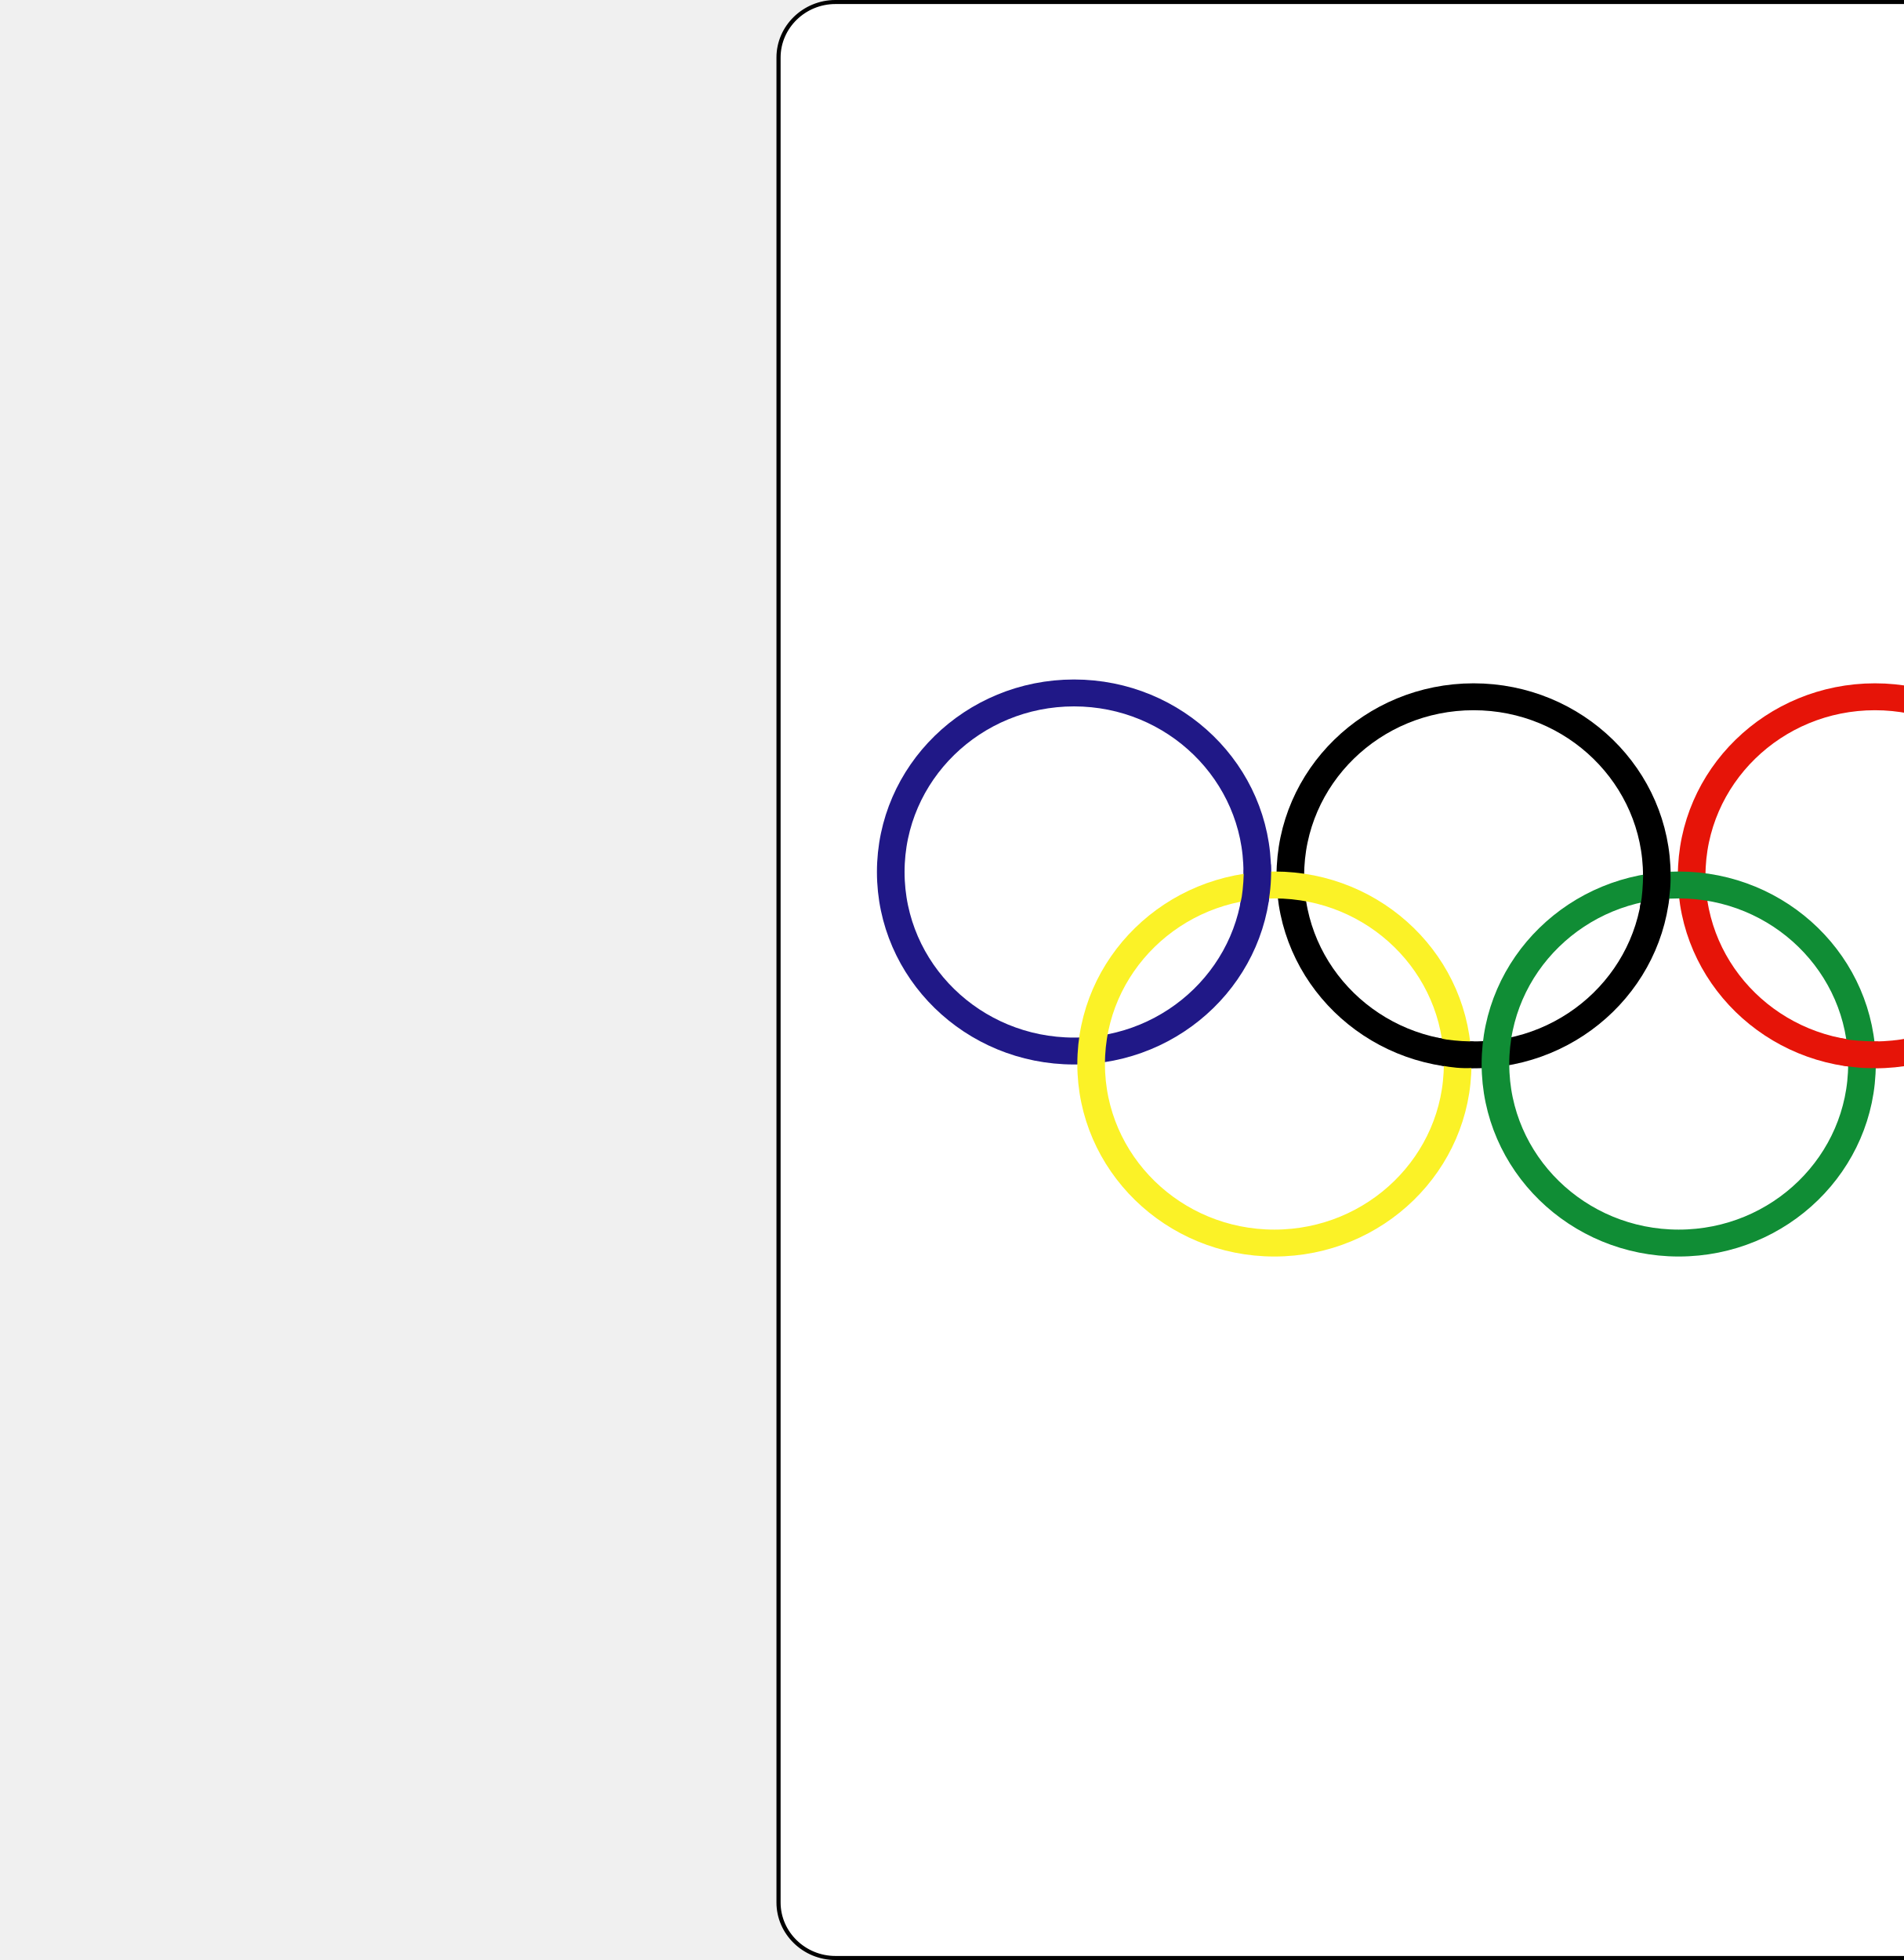
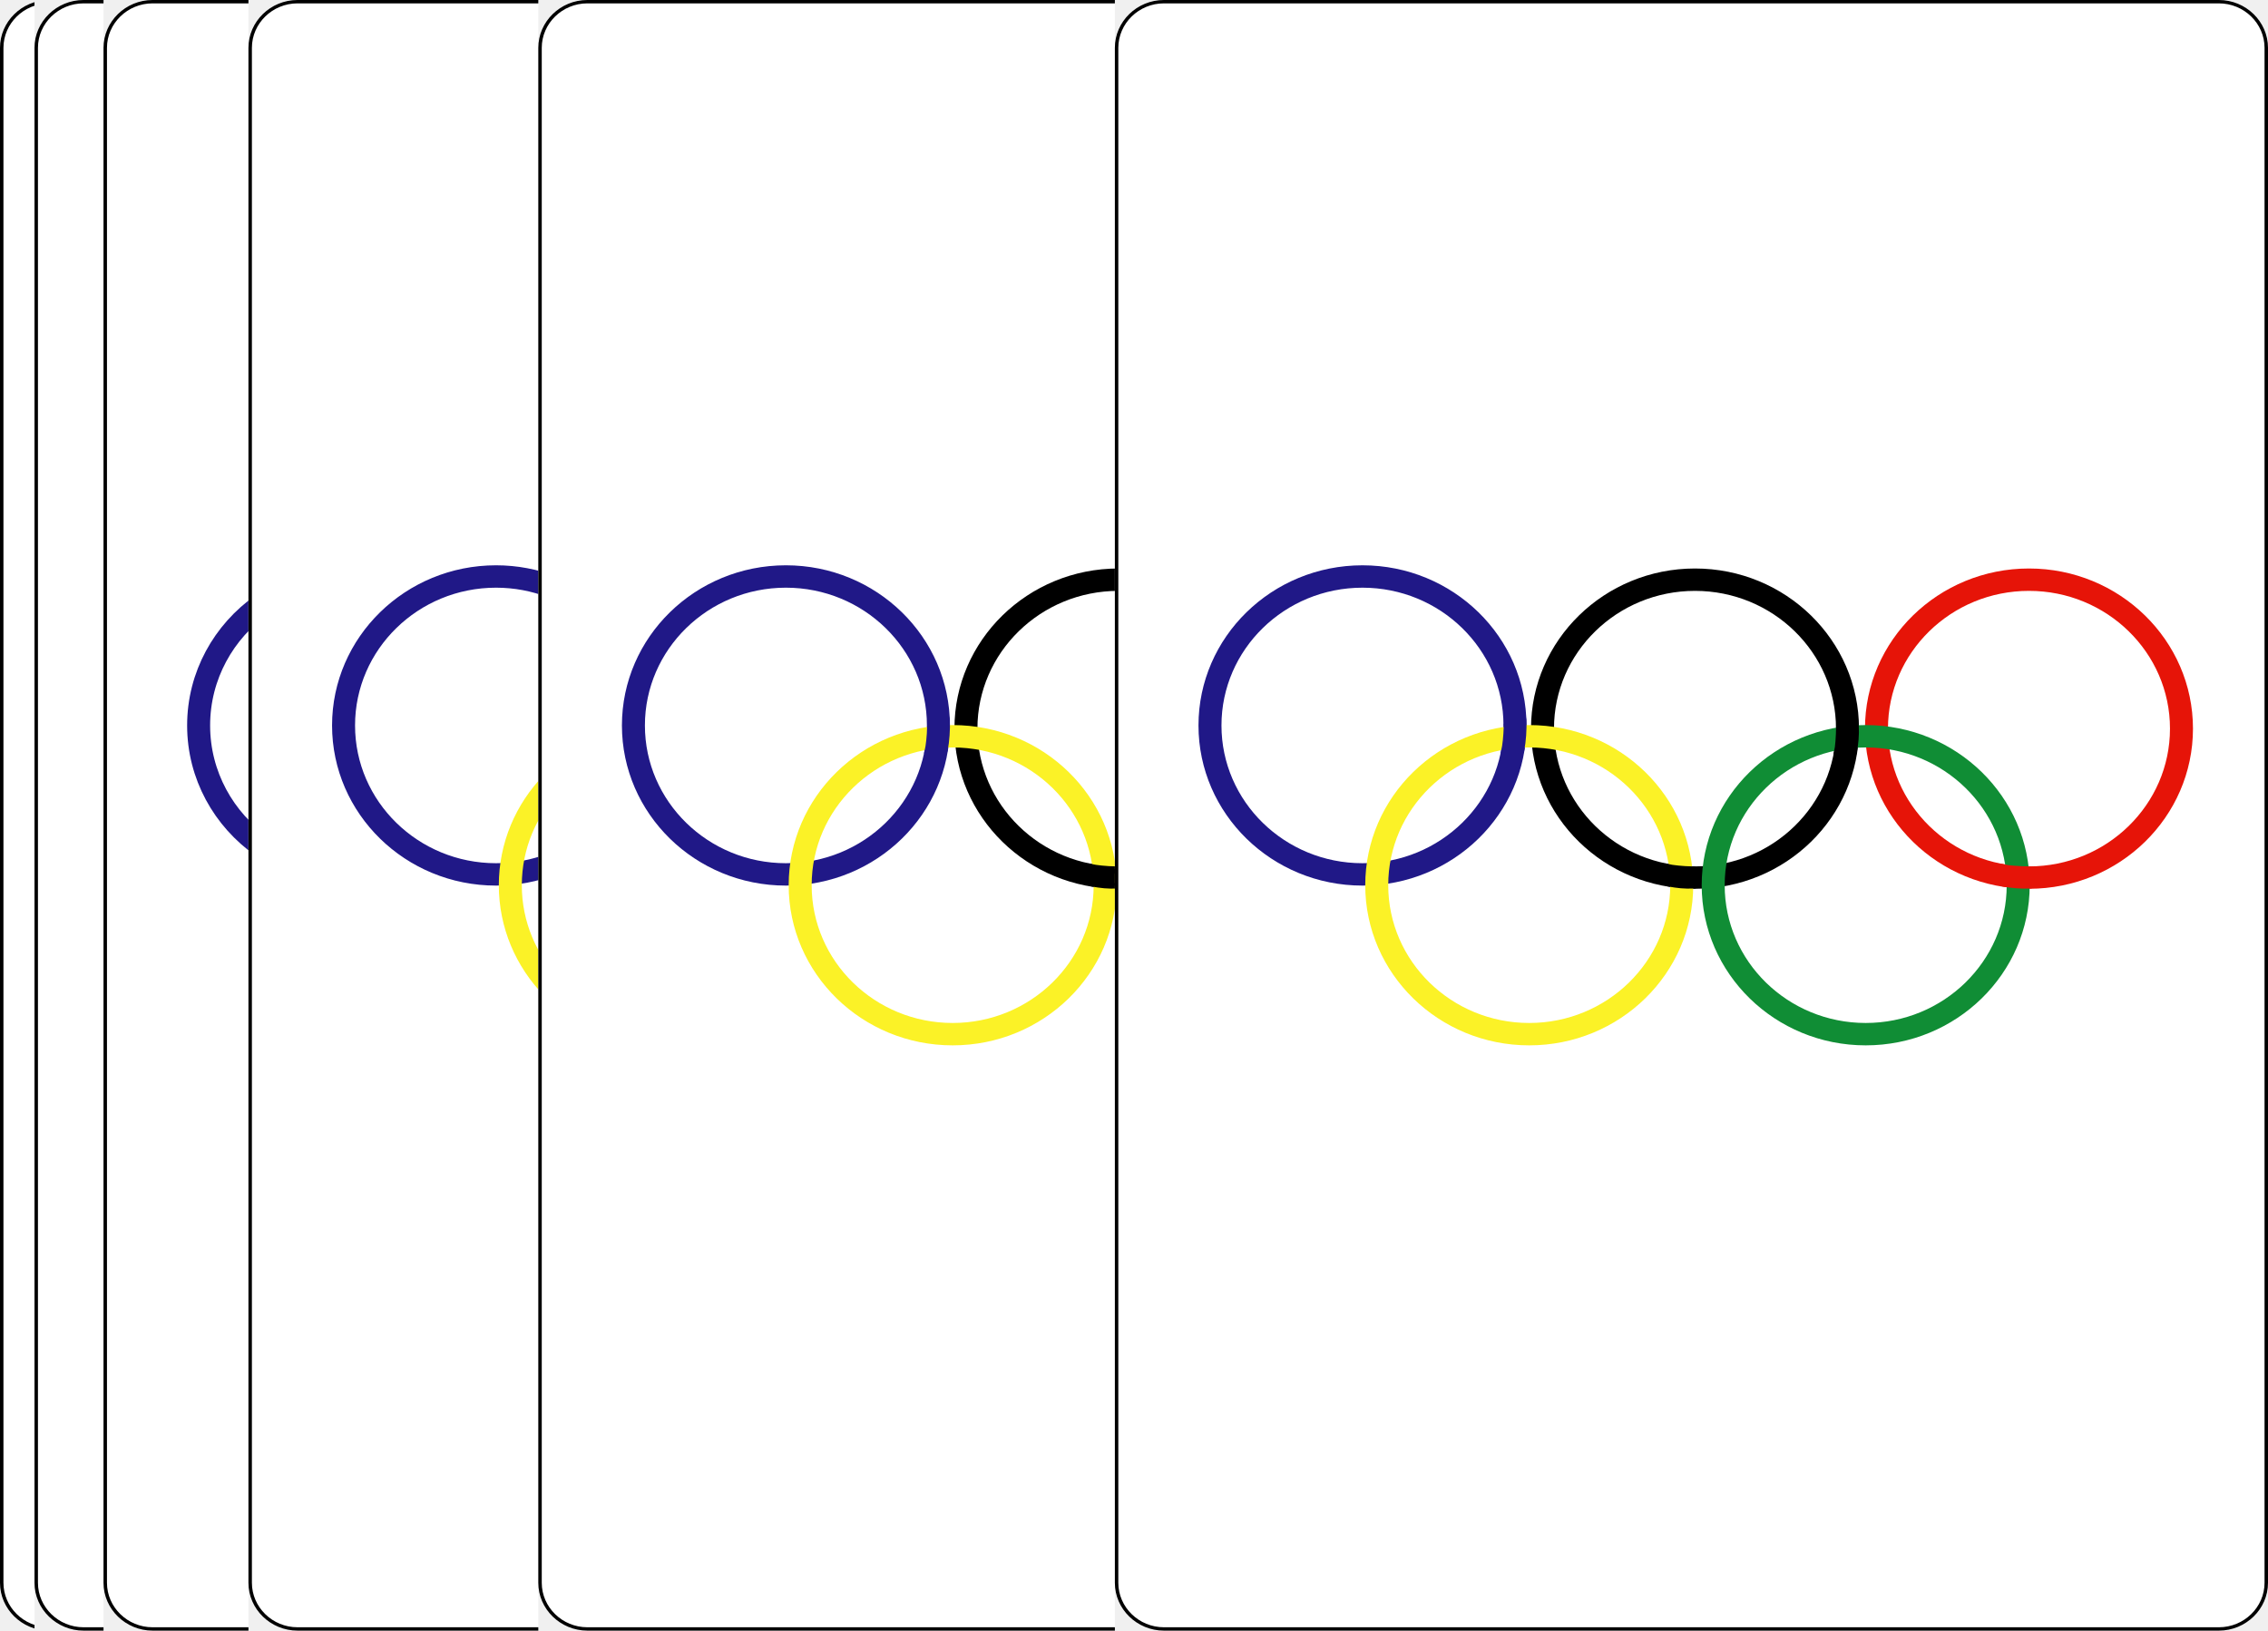
- <svg xmlns="http://www.w3.org/2000/svg" xmlns:xlink="http://www.w3.org/1999/xlink" height="242.667pt" preserveAspectRatio="none" viewBox="0 0 229.504 242.667" width="235.692pt" xml:space="preserve">
-   <use x="0" xlink:href="#clip-4x243" y="0" />
-   <use x="4.0" xlink:href="#clip-8x243" y="0" />
-   <use x="12.0" xlink:href="#clip-17x243" y="0" />
-   <use x="29.0" xlink:href="#clip-33.41728516x242.6669922" y="0" />
-   <use x="62.417" xlink:href="#image-167.0864258x242.6669922" y="0" />
+ <svg xmlns="http://www.w3.org/2000/svg" xmlns:xlink="http://www.w3.org/1999/xlink" height="242.667pt" preserveAspectRatio="none" viewBox="0 0 328.63 242.667" width="337.49pt" xml:space="preserve">
+   <use height="243" width="5" x="0" xlink:href="#clip-5x243" y="0" />
+   <use height="243" width="10" x="5" xlink:href="#clip-10x243" y="0" />
+   <use height="243" width="21" x="15" xlink:href="#clip-21x243" y="0" />
+   <use height="243" width="42" x="36" xlink:href="#clip-42x243" y="0" />
+   <use height="242.667" width="83.543" x="78" xlink:href="#clip-83.5432129x242.6669922" y="0" />
+   <use height="242.667" width="167.086" x="161.543" xlink:href="#image-167.0864258x242.6669922" y="0" />
  <defs>
    <style>
   .st1 { fill-rule:evenodd;clip-rule:evenodd;stroke:none; }
   .st2 { fill:none;stroke-width:0.825;stroke-miterlimit:10; }
  </style>
-     <svg height="243" id="clip-4x243" viewBox="0 0 4 243" width="4">
+     <svg height="243" id="clip-5x243" viewBox="0 0 5 243" width="5">
      <g style="fill-rule:nonzero;clip-rule:nonzero;stroke:#000000;stroke-miterlimit:4;">
-         <path d="M 6.0,0.341 L 6.0,242.326 L 6,242.326 C 2.749,241.791 0.25,238.947 0.25,235.548 L 0.25,7.12 C 0.25,3.721 2.749,0.876 6,0.341 Z" style="fill:#FFFFFF;stroke-width:0.5;" />
+         <path d="M 7.0,0.251 L 7.0,242.416 L 7,242.416 C 3.276,242.356 0.25,239.288 0.25,235.548 L 0.25,7.12 C 0.25,3.38 3.276,0.311 7,0.251 Z" style="fill:#FFFFFF;stroke-width:0.5;" />
      </g>
    </svg>
-     <svg height="243" id="clip-8x243" viewBox="0 0 8 243" width="8">
+     <svg height="243" id="clip-10x243" viewBox="0 0 10 243" width="10">
      <g style="fill-rule:nonzero;clip-rule:nonzero;stroke:#000000;stroke-miterlimit:4;">
-         <path d="M 10.0,0.25 L 10.0,242.417 L 10,242.417 L 7.111,242.417 L 7.111,242.417 C 3.336,242.417 0.25,239.325 0.25,235.548 L 0.25,7.12 C 0.25,3.343 3.336,0.25 7.111,0.25 L 10,0.25 Z" style="fill:#FFFFFF;stroke-width:0.5;" />
+         <path d="M 12.0,0.25 L 12.0,242.417 L 12,242.417 L 7.111,242.417 L 7.111,242.417 C 3.336,242.417 0.25,239.325 0.25,235.548 L 0.25,7.12 C 0.25,3.343 3.336,0.25 7.111,0.25 L 12,0.25 Z" style="fill:#FFFFFF;stroke-width:0.5;" />
      </g>
    </svg>
-     <svg height="243" id="clip-17x243" viewBox="0 0 17 243" width="17">
+     <svg height="243" id="clip-21x243" viewBox="0 0 21 243" width="21">
      <g style="fill-rule:nonzero;clip-rule:nonzero;stroke:#000000;stroke-miterlimit:4;">
-         <path d="M 19.0,0.25 L 19.0,242.417 L 19,242.417 L 7.111,242.417 L 7.111,242.417 C 3.336,242.417 0.25,239.325 0.25,235.548 L 0.25,7.12 C 0.25,3.343 3.336,0.25 7.111,0.25 L 19,0.25 Z" style="fill:#FFFFFF;stroke-width:0.5;" />
-         <path d="M 19.0,93.656 L 19.0,122.263 L 19.0,122.263 C 15.744,118.402 13.781,113.41 13.781,107.96 C 13.781,102.51 15.744,97.518 19,93.656 Z" style="fill:none;stroke:#201887;stroke-width:3.331;stroke-miterlimit:10;" />
+         <path d="M 23.0,0.25 L 23.0,242.417 L 23,242.417 L 7.111,242.417 L 7.111,242.417 C 3.336,242.417 0.25,239.325 0.25,235.548 L 0.25,7.12 C 0.25,3.343 3.336,0.25 7.111,0.25 L 23,0.25 Z" style="fill:#FFFFFF;stroke-width:0.5;" />
+         <path d="M 23.0,89.948 L 23.0,125.972 L 23,125.972 C 17.418,121.947 13.781,115.377 13.781,107.96 C 13.781,100.543 17.418,93.973 23,89.948 Z" style="fill:none;stroke:#201887;stroke-width:3.331;stroke-miterlimit:10;" />
      </g>
    </svg>
-     <svg height="242.667" id="clip-33.41728516x242.6669922" viewBox="0 0 33.417 242.667" width="33.417">
+     <svg height="243" id="clip-42x243" viewBox="0 0 42 243" width="42">
      <g style="fill-rule:nonzero;clip-rule:nonzero;stroke:#000000;stroke-miterlimit:4;">
-         <path d="M 35.417,0.25 L 35.417,242.417 L 35.417,242.417 L 7.111,242.417 L 7.111,242.417 C 3.336,242.417 0.25,239.325 0.25,235.548 L 0.25,7.12 C 0.25,3.343 3.336,0.25 7.111,0.25 L 35.417,0.25 Z" style="fill:#FFFFFF;stroke-width:0.5;" />
-         <path d="M 35.417,85.797 L 35.417,130.122 L 35.417,130.122 C 23.433,129.876 13.781,120.042 13.781,107.96 C 13.781,95.878 23.433,86.043 35.417,85.797 Z" style="fill:none;stroke:#201887;stroke-width:3.331;stroke-miterlimit:10;" />
+         <path d="M 44.0,0.25 L 44.0,242.417 L 44,242.417 L 7.111,242.417 L 7.111,242.417 C 3.336,242.417 0.25,239.325 0.25,235.548 L 0.25,7.12 C 0.25,3.343 3.336,0.25 7.111,0.25 L 44,0.25 Z" style="fill:#FFFFFF;stroke-width:0.5;" />
+         <path d="M 44.0,87.34 L 44.0,128.58 C 41.485,129.578 38.745,130.127 35.877,130.127 C 23.681,130.127 13.781,120.196 13.781,107.96 C 13.781,95.724 23.681,85.792 35.877,85.792 C 38.745,85.792 41.485,86.341 44.0,87.34 Z" style="fill:none;stroke:#201887;stroke-width:3.331;stroke-miterlimit:10;" />
+         <path d="M 44.0,116.495 L 44.0,146.977 C 40.247,143.003 37.944,137.637 37.944,131.735 C 37.944,125.834 40.247,120.468 44,116.495 Z" style="fill:none;stroke:#FBF227;stroke-width:3.331;stroke-miterlimit:10;" />
+       </g>
+     </svg>
+     <svg height="242.667" id="clip-83.5432129x242.6669922" viewBox="0 0 83.543 242.667" width="83.543">
+       <g style="fill-rule:nonzero;clip-rule:nonzero;stroke:#000000;stroke-miterlimit:4;">
+         <path d="M 85.543,0.25 L 85.543,242.417 L 85.543,242.417 L 7.111,242.417 L 7.111,242.417 C 3.336,242.417 0.25,239.325 0.25,235.548 L 0.25,7.12 C 0.25,3.343 3.336,0.25 7.111,0.25 L 85.543,0.25 Z" style="fill:#FFFFFF;stroke-width:0.5;" />
+         <path d="M 57.975,107.96 C 57.975,120.196 48.075,130.127 35.877,130.127 C 23.681,130.127 13.781,120.196 13.781,107.96 C 13.781,95.724 23.681,85.792 35.877,85.792 C 48.075,85.792 57.975,95.724 57.975,107.96 Z" style="fill:none;stroke:#201887;stroke-width:3.331;stroke-miterlimit:10;" />
+         <path d="M 85.543,86.316 L 85.543,130.552 L 85.543,130.552 C 85.053,130.585 84.557,130.602 84.059,130.602 C 71.862,130.602 61.962,120.671 61.962,108.434 C 61.962,96.198 71.862,86.267 84.059,86.267 C 84.557,86.267 85.053,86.284 85.543,86.316 Z" style="fill:none;stroke-width:3.331;stroke-miterlimit:10;" />
+         <path d="M 82.137,131.735 C 82.137,143.972 72.238,153.903 60.041,153.903 C 47.843,153.903 37.944,143.972 37.944,131.735 C 37.944,119.5 47.843,109.569 60.041,109.569 C 72.238,109.569 82.137,119.5 82.137,131.735" style="fill:none;stroke:#FBF227;stroke-width:3.331;stroke-miterlimit:10;" />
+         <path d="M 56.758,108.106 C 56.726,109.556 56.56,111.006 56.394,111.758 C 57.069,111.803 58.675,112.899 58.917,111.592 C 59.159,110.319 59.288,108.498 59.216,107.143 C 59.11,105.787 57.456,108.095 56.758,108.106 Z" style="fill-rule:evenodd;clip-rule:evenodd;fill:#201887;stroke:none;" />
+         <path d="M 56.758,108.106 C 56.726,109.556 56.56,111.006 56.394,111.758 C 57.069,111.803 58.675,112.899 58.917,111.592 C 59.159,110.319 59.288,108.498 59.216,107.143 C 59.11,105.787 57.456,108.095 56.758,108.106 Z" style="fill:none;stroke:#201887;stroke-width:0.825;stroke-miterlimit:10;" />
+         <path class="st1" d="M 83.709,129.356 C 82.259,129.323 80.809,129.157 80.056,128.991 C 80.011,129.666 78.916,131.272 80.222,131.515 C 81.495,131.757 82.549,131.886 83.904,131.813 C 85.259,131.708 83.72,130.054 83.709,129.356 Z" />
+         <path class="st2" d="M 83.709,129.356 C 82.259,129.323 80.809,129.157 80.056,128.991 C 80.011,129.666 78.916,131.272 80.222,131.515 C 81.495,131.757 82.549,131.886 83.904,131.813 C 85.259,131.708 83.72,130.054 83.709,129.356 Z" />
      </g>
    </svg>
    <svg height="242.667" id="image-167.0864258x242.6669922" viewBox="0 0 167.086 242.667" width="167.086">
      <g id="Layer_x0020_1" style="fill-rule:nonzero;clip-rule:nonzero;stroke:#000000;stroke-miterlimit:4;">
        <path d="M166.836,235.548c0,3.777-3.087,6.869-6.87,6.869H7.111c-3.775,0-6.861-3.092-6.861-6.869V7.12C0.25,3.343,3.336,0.25,7.111,0.25h152.855    c3.783,0,6.87,3.093,6.87,6.87v228.428z" style="fill:#FFFFFF;stroke-width:0.5;" />
        <path d="M57.975,107.96c0,12.236-9.9,22.167-22.097,22.167c-12.197,0-22.097-9.931-22.097-22.167s9.9-22.167,22.097-22.167    c12.197,0,22.097,9.931,22.097,22.167z" style="fill:none;stroke:#201887;stroke-width:3.331;stroke-miterlimit:10;" />
        <path d="M106.156,108.434c0,12.237-9.899,22.167-22.097,22.167c-12.197,0-22.096-9.931-22.096-22.167c0-12.236,9.899-22.167,22.096-22.167    c12.198,0,22.097,9.931,22.097,22.167z" style="fill:none;stroke-width:3.331;stroke-miterlimit:10;" />
        <path d="M154.55,108.434c0,12.237-9.898,22.167-22.096,22.167c-12.198,0-22.098-9.931-22.098-22.167c0-12.236,9.899-22.167,22.098-22.167    c12.197,0,22.096,9.931,22.096,22.167z" style="fill:none;stroke:#E61408;stroke-width:3.331;stroke-miterlimit:10;" />
        <path d="M82.137,131.735c0,12.236-9.899,22.168-22.097,22.168c-12.197,0-22.096-9.932-22.096-22.168c0-12.236,9.899-22.167,22.096-22.167    c12.198,0,22.097,9.931,22.097,22.167z" style="fill:none;stroke:#FBF227;stroke-width:3.331;stroke-miterlimit:10;" />
        <path d="M130.891,131.735c0,12.236-9.899,22.168-22.097,22.168s-22.098-9.932-22.098-22.168c0-12.236,9.9-22.167,22.098-22.167s22.097,9.931,22.097,22.167z" style="fill:none;stroke:#108D35;stroke-width:3.331;stroke-miterlimit:10;" />
        <path d="M56.758,108.106c-0.032,1.45-0.198,2.9-0.364,3.652c0.675,0.044,2.281,1.141,2.523-0.166c0.242-1.273,0.371-3.094,0.299-4.45    c-0.106-1.355-1.761,0.952-2.458,0.963z" style="fill-rule:evenodd;clip-rule:evenodd;fill:#201887;stroke:none;" />
        <path d="M56.758,108.106c-0.032,1.45-0.198,2.9-0.364,3.652c0.675,0.044,2.281,1.141,2.523-0.166c0.242-1.273,0.371-3.094,0.299-4.45    c-0.106-1.355-1.761,0.952-2.458,0.963z" style="fill:none;stroke:#201887;stroke-width:0.825;stroke-miterlimit:10;" />
        <path class="st1" d="M83.709,129.356c-1.45-0.033-2.9-0.199-3.653-0.365c-0.045,0.675-1.141,2.281,0.166,2.523c1.273,0.242,2.327,0.371,3.682,0.299    c1.355-0.105-0.184-1.76-0.195-2.457z" />
        <path class="st2" d="M83.709,129.356c-1.45-0.033-2.9-0.199-3.653-0.365c-0.045,0.675-1.141,2.281,0.166,2.523c1.273,0.242,2.327,0.371,3.682,0.299    c1.355-0.105-0.184-1.76-0.195-2.457z" />
        <path class="st1" d="M104.923,108.226c-0.033,1.45-0.133,2.933-0.299,3.685c0.675,0.044,2.217,1.403,2.459,0.097c0.24-1.274,0.37-2.623,0.298-3.978    c-0.104-1.354-1.76,0.185-2.458,0.196z" />
        <path class="st2" d="M104.923,108.226c-0.033,1.45-0.133,2.933-0.299,3.685c0.675,0.044,2.217,1.403,2.459,0.097c0.24-1.274,0.37-2.623,0.298-3.978    c-0.104-1.354-1.76,0.185-2.458,0.196z" />
        <path d="M132.454,129.354c-1.45-0.033-2.933-0.135-3.687-0.3c-0.044,0.675-1.402,2.217-0.096,2.458c1.273,0.242,2.622,0.371,3.977,0.299    c1.355-0.105-0.184-1.76-0.194-2.457z" style="fill-rule:evenodd;clip-rule:evenodd;fill:#E61408;stroke:none;" />
        <path d="M132.454,129.354c-1.45-0.033-2.933-0.135-3.687-0.3c-0.044,0.675-1.402,2.217-0.096,2.458c1.273,0.242,2.622,0.371,3.977,0.299    c1.355-0.105-0.184-1.76-0.194-2.457z" style="fill:none;stroke:#E61408;stroke-width:0.825;stroke-miterlimit:10;" />
      </g>
    </svg>
  </defs>
</svg>
